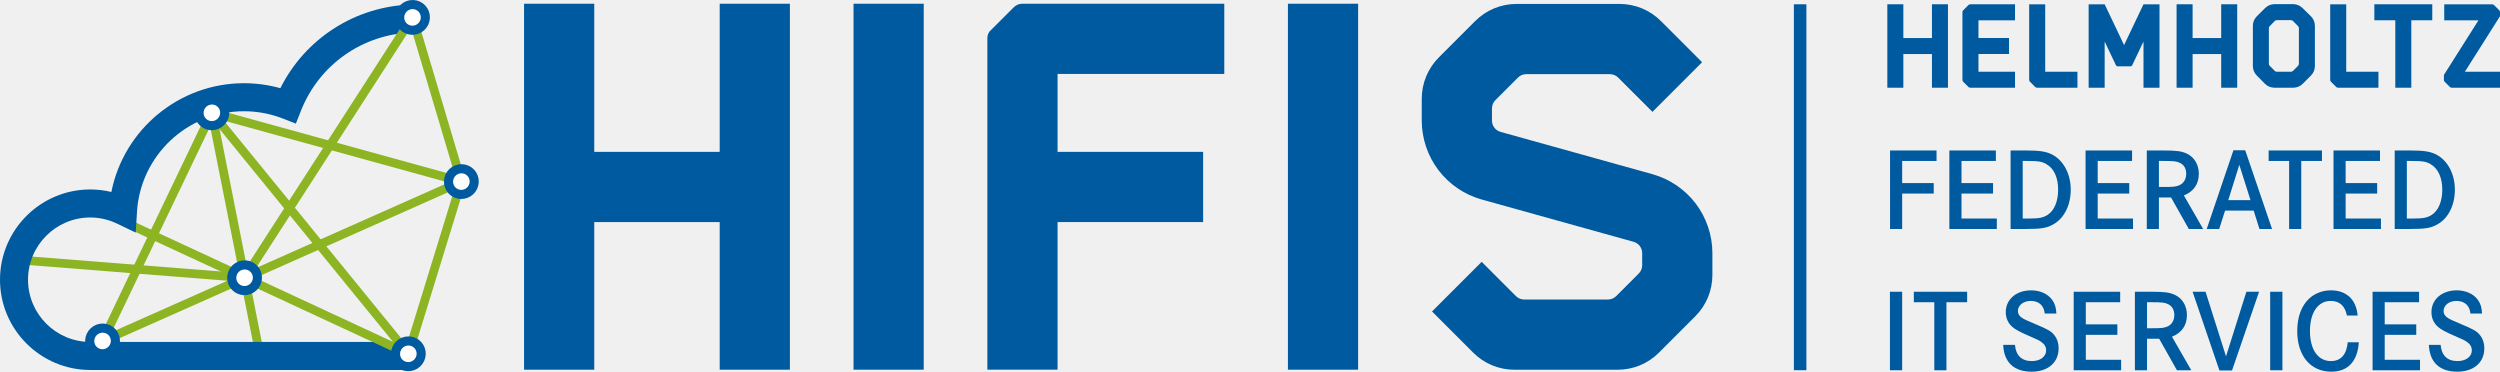
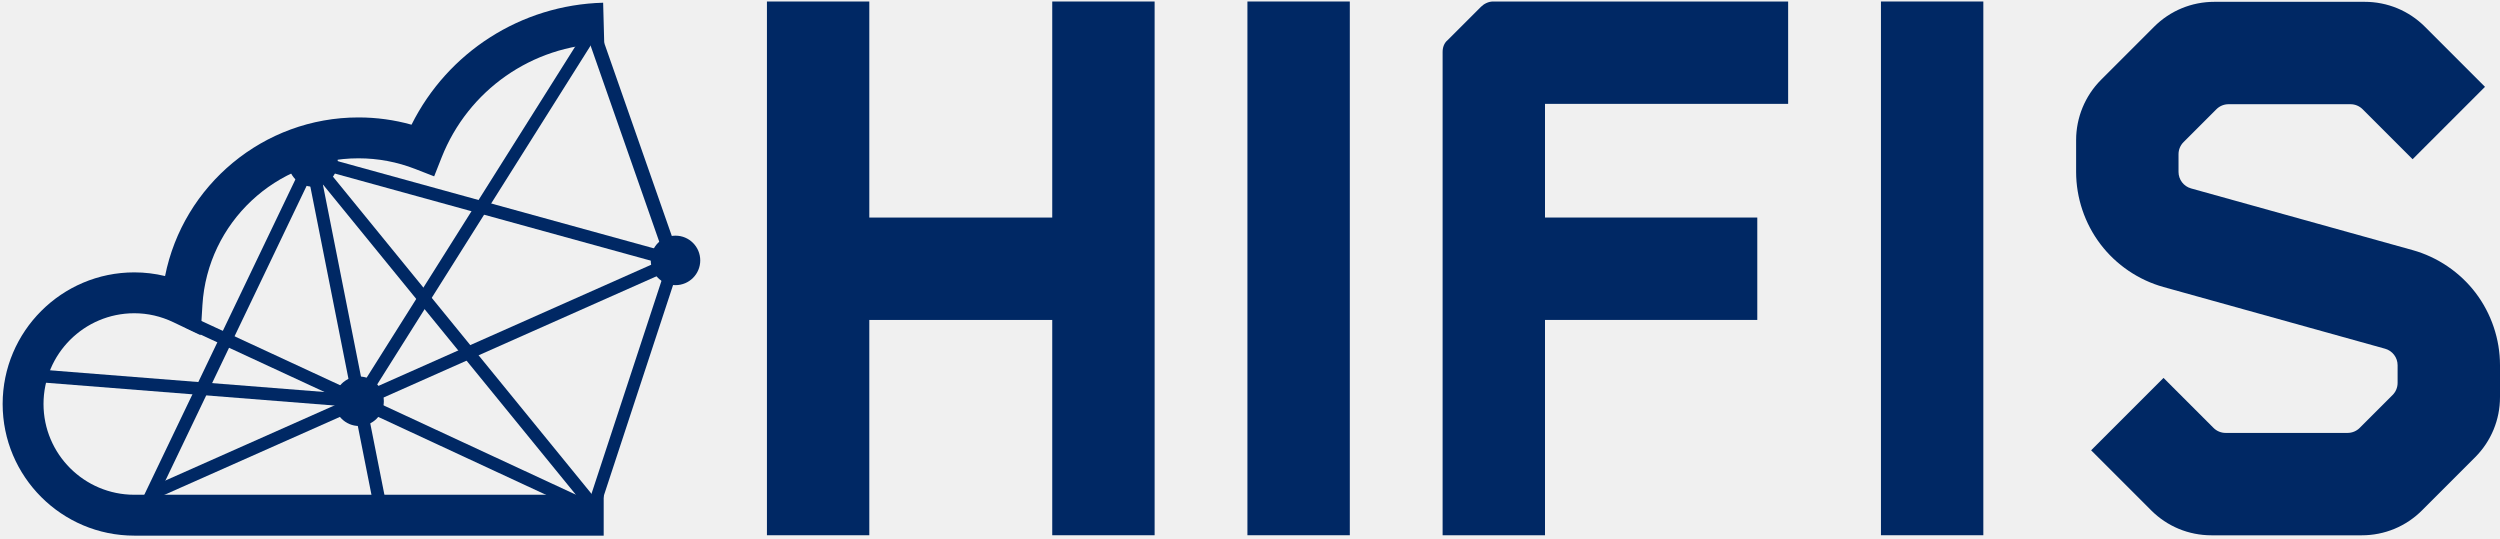
- <svg xmlns="http://www.w3.org/2000/svg" version="1.1" id="Ebene_1" x="0px" y="0px" width="689.469" height="102.503" viewBox="0 0 689.469 102.503" enable-background="new 0 0 891.381 302.875" xml:space="preserve">
+ <svg xmlns="http://www.w3.org/2000/svg" version="1.1" id="Ebene_1" x="0px" y="0px" width="472.756" height="101.79" viewBox="0 0 472.756 101.79" enable-background="new 0 0 891.381 302.875" xml:space="preserve">
  <defs id="defs4155" />
-   <line stroke-miterlimit="10" x1="35.044" y1="61.583" x2="67.45" y2="76.598" id="line4042" style="fill:none;stroke:#8cb423;stroke-width:2.402;stroke-miterlimit:10" />
-   <line stroke-miterlimit="10" x1="7.784" y1="71.883" x2="67.45" y2="76.598" id="line4044" style="fill:none;stroke:#8cb423;stroke-width:2.402;stroke-miterlimit:10" />
-   <line stroke-miterlimit="10" x1="58.434" y1="31.108" x2="71.617" y2="97.573" id="line4046" style="fill:none;stroke:#8cb423;stroke-width:2.402;stroke-miterlimit:10" />
-   <line stroke-miterlimit="10" x1="58.434" y1="31.108" x2="28.284" y2="94.03" id="line4048" style="fill:none;stroke:#8cb423;stroke-width:2.402;stroke-miterlimit:10" />
-   <line stroke-miterlimit="10" x1="28.284" y1="94.03" x2="127.238" y2="50.078" id="line4050" style="fill:none;stroke:#8cb423;stroke-width:2.402;stroke-miterlimit:10" />
-   <line stroke-miterlimit="10" x1="58.434" y1="31.108" x2="127.238" y2="50.078" id="line4052" style="fill:none;stroke:#8cb423;stroke-width:2.402;stroke-miterlimit:10" />
-   <g id="g4056" transform="translate(-100.983,-99.67303)">
-     <path d="m 214.644,201.706 h -88.769 c -13.725,0 -24.892,-11.166 -24.892,-24.891 0,-13.726 11.167,-24.892 24.892,-24.892 1.977,0 3.922,0.233 5.821,0.695 3.414,-17.172 18.611,-29.995 36.577,-29.995 3.412,0 6.772,0.461 10.03,1.372 6.854,-13.72 20.711,-22.652 36.236,-23.066 l 0.207,7.727 c -13.656,0.363 -25.726,8.815 -30.751,21.532 l -1.413,3.577 -3.584,-1.397 c -3.431,-1.337 -7.039,-2.015 -10.726,-2.015 -15.593,0 -28.555,12.182 -29.508,27.732 l -0.351,5.719 -5.171,-2.467 c -2.343,-1.117 -4.822,-1.685 -7.369,-1.685 -9.463,0 -17.161,7.698 -17.161,17.162 0,9.463 7.698,17.161 17.161,17.161 h 88.769 v 7.731 z" id="path4054" style="fill:#005aa0" />
+   <g id="g861">
+     <line stroke-miterlimit="10" x1="35.544" y1="60.84" x2="67.95" y2="75.855" id="line4042" style="fill:#002864;fill-opacity:1;stroke:#002864;stroke-width:2.402;stroke-miterlimit:10;stroke-opacity:1" />
+     <line stroke-miterlimit="10" x1="8.284" y1="71.14" x2="67.95" y2="75.855" id="line4044" style="fill:#002864;fill-opacity:1;stroke:#002864;stroke-width:2.402;stroke-miterlimit:10;stroke-opacity:1" />
+     <line stroke-miterlimit="10" x1="58.934" y1="30.365" x2="72.117" y2="96.83" id="line4046" style="fill:#002864;fill-opacity:1;stroke:#002864;stroke-width:2.402;stroke-miterlimit:10;stroke-opacity:1" />
+     <line stroke-miterlimit="10" x1="58.917" y1="30.373" x2="28.292" y2="94.286" id="line4048" style="fill:#002864;fill-opacity:1;stroke:#002864;stroke-width:2.44;stroke-miterlimit:10;stroke-opacity:1" />
+     <line stroke-miterlimit="10" x1="28.784" y1="93.287" x2="127.738" y2="49.335" id="line4050" style="fill:#002864;fill-opacity:1;stroke:#002864;stroke-width:2.402;stroke-miterlimit:10;stroke-opacity:1" />
+     <line stroke-miterlimit="10" x1="58.934" y1="30.365" x2="127.738" y2="49.335" id="line4052" style="fill:#002864;fill-opacity:1;stroke:#002864;stroke-width:2.402;stroke-miterlimit:10;stroke-opacity:1" />
+     <line stroke-miterlimit="10" x1="111.454" y1="4.037" x2="127.293" y2="49.282" id="line4060" style="fill:#002864;fill-opacity:1;stroke:#002864;stroke-width:2.603;stroke-miterlimit:10;stroke-opacity:1" />
+     <line stroke-miterlimit="10" x1="113.028" y1="4.268" x2="67.933" y2="75.867" id="line4062" style="fill:#002864;fill-opacity:1;stroke:#002864;stroke-width:2.367;stroke-miterlimit:10;stroke-opacity:1" />
+     <line stroke-miterlimit="10" x1="58.934" y1="30.365" x2="113.116" y2="96.83" id="line4066" style="fill:#002864;fill-opacity:1;stroke:#002864;stroke-width:2.402;stroke-miterlimit:10;stroke-opacity:1" />
+     <line stroke-miterlimit="10" x1="127.555" y1="49.333" x2="112.898" y2="93.923" id="line4068" style="fill:#002864;fill-opacity:1;stroke:#002864;stroke-width:2.33;stroke-miterlimit:10;stroke-opacity:1" />
+     <line stroke-miterlimit="10" x1="67.95" y1="75.855" x2="113.116" y2="96.83" id="line4074" style="fill:#002864;fill-opacity:1;stroke:#002864;stroke-width:2.402;stroke-miterlimit:10;stroke-opacity:1" />
  </g>
-   <path stroke-miterlimit="10" d="m 31.824,94.137 c -0.076,1.957 -1.722,3.494 -3.678,3.435 -1.954,-0.06 -3.479,-1.692 -3.403,-3.651 0.077,-1.956 1.723,-3.49 3.678,-3.432 1.956,0.06 3.479,1.692 3.403,3.648 z" id="path4058" style="fill:#ffffff;stroke:#005aa0;stroke-width:2.515;stroke-miterlimit:10" />
-   <line stroke-miterlimit="10" x1="113.765" y1="4.801" x2="127.238" y2="50.078" id="line4060" style="fill:none;stroke:#8cb423;stroke-width:2.402;stroke-miterlimit:10" />
-   <line stroke-miterlimit="10" x1="113.765" y1="4.801" x2="67.45" y2="76.598" id="line4062" style="fill:none;stroke:#8cb423;stroke-width:2.402;stroke-miterlimit:10" />
-   <path stroke-miterlimit="10" d="m 117.305,4.907 c -0.076,1.957 -1.722,3.494 -3.678,3.435 -1.954,-0.06 -3.479,-1.692 -3.403,-3.651 0.077,-1.956 1.723,-3.49 3.678,-3.432 1.956,0.06 3.479,1.693 3.403,3.648 z" id="path4064" style="fill:#ffffff;stroke:#005aa0;stroke-width:2.515;stroke-miterlimit:10" />
-   <line stroke-miterlimit="10" x1="58.434" y1="31.108" x2="112.616" y2="97.573" id="line4066" style="fill:none;stroke:#8cb423;stroke-width:2.402;stroke-miterlimit:10" />
-   <line stroke-miterlimit="10" x1="127.238" y1="50.078" x2="112.616" y2="97.573" id="line4068" style="fill:none;stroke:#8cb423;stroke-width:2.402;stroke-miterlimit:10" />
-   <path stroke-miterlimit="10" d="m 61.975,31.215 c -0.076,1.957 -1.722,3.494 -3.678,3.435 -1.954,-0.06 -3.479,-1.692 -3.403,-3.651 0.077,-1.956 1.723,-3.49 3.678,-3.432 1.955,0.06 3.478,1.693 3.403,3.648 z" id="path4070" style="fill:#ffffff;stroke:#005aa0;stroke-width:2.515;stroke-miterlimit:10" />
-   <path stroke-miterlimit="10" d="m 130.779,50.184 c -0.076,1.957 -1.722,3.494 -3.678,3.435 -1.954,-0.06 -3.479,-1.692 -3.403,-3.651 0.077,-1.956 1.723,-3.49 3.678,-3.432 1.955,0.061 3.478,1.693 3.403,3.648 z" id="path4072" style="fill:#ffffff;stroke:#005aa0;stroke-width:2.515;stroke-miterlimit:10" />
-   <line stroke-miterlimit="10" x1="67.45" y1="76.598" x2="112.616" y2="97.573" id="line4074" style="fill:none;stroke:#8cb423;stroke-width:2.402;stroke-miterlimit:10" />
-   <path stroke-miterlimit="10" d="m 70.991,76.705 c -0.076,1.957 -1.722,3.494 -3.678,3.435 -1.954,-0.06 -3.479,-1.692 -3.403,-3.651 0.077,-1.956 1.723,-3.49 3.678,-3.432 1.955,0.06 3.478,1.693 3.403,3.648 z" id="path4076" style="fill:#ffffff;stroke:#005aa0;stroke-width:2.515;stroke-miterlimit:10" />
-   <path stroke-miterlimit="10" d="m 116.157,97.68 c -0.076,1.957 -1.722,3.494 -3.678,3.435 -1.954,-0.06 -3.479,-1.692 -3.403,-3.651 0.077,-1.956 1.723,-3.49 3.678,-3.432 1.955,0.06 3.478,1.692 3.403,3.648 z" id="path4078" style="fill:#ffffff;stroke:#005aa0;stroke-width:2.515;stroke-miterlimit:10" />
-   <g id="g4138" transform="translate(-100.983,-99.67303)">
-     <g id="g4136">
-       <path d="m 633.79,110.166 v -9.316 h 4.415 v 23.015 h -4.415 v -9.284 h -7.888 v 9.284 h -4.415 V 100.85 h 4.415 v 9.316 z" id="path4080" style="fill:#005aa0" />
-       <path d="m 646.617,105.277 v 4.877 h 8.43 v 4.416 h -8.43 v 4.878 h 10.085 v 4.416 h -12.338 c -0.195,0 -0.382,-0.077 -0.521,-0.216 l -1.428,-1.427 c -0.138,-0.139 -0.215,-0.325 -0.215,-0.521 v -18.678 c 0,-0.194 0.078,-0.382 0.215,-0.52 l 1.428,-1.428 c 0.138,-0.138 0.325,-0.216 0.521,-0.216 h 12.338 v 4.417 h -10.085 z" id="path4082" style="fill:#005aa0" />
-       <path d="m 673.911,119.448 v 4.416 h -11.139 c -0.196,0 -0.382,-0.077 -0.521,-0.216 l -1.428,-1.427 c -0.138,-0.139 -0.216,-0.325 -0.216,-0.521 v -20.84 h 4.417 v 18.588 z" id="path4084" style="fill:#005aa0" />
-       <path d="m 696.549,100.86 v 23.004 h -4.417 v -12.733 l -3.104,6.516 c -0.094,0.197 -0.292,0.323 -0.51,0.323 h -3.482 c -0.218,0 -0.417,-0.126 -0.51,-0.323 l -3.104,-6.516 v 12.733 h -4.417 V 100.86 h 4.417 l 5.355,11.243 5.355,-11.243 z" id="path4086" style="fill:#005aa0" />
-       <path d="m 713.56,110.166 v -9.316 h 4.415 v 23.015 h -4.415 v -9.284 h -7.888 v 9.284 h -4.415 V 100.85 h 4.415 v 9.316 z" id="path4088" style="fill:#005aa0" />
-       <path d="m 736.026,101.921 2.305,2.271 c 0.686,0.678 1.071,1.623 1.071,2.598 v 11.102 c 0,0.974 -0.39,1.916 -1.071,2.597 l -2.305,2.306 c -0.681,0.681 -1.623,1.07 -2.597,1.07 h -5.162 c -0.973,0 -1.936,-0.368 -2.629,-1.07 l -2.272,-2.306 c -0.677,-0.686 -1.071,-1.623 -1.071,-2.597 V 106.79 c 0,-0.975 0.39,-1.915 1.071,-2.598 l 2.272,-2.271 c 0.714,-0.715 1.656,-1.104 2.629,-1.104 h 5.162 c 0.974,0 1.894,0.411 2.597,1.104 z m -1.039,15.387 v -9.901 c 0,-0.194 -0.099,-0.388 -0.227,-0.519 l -1.396,-1.429 c -0.162,-0.13 -0.356,-0.228 -0.551,-0.228 h -3.96 c -0.194,0 -0.356,0.098 -0.52,0.228 l -1.395,1.429 c -0.163,0.129 -0.227,0.324 -0.227,0.519 v 9.901 c 0,0.194 0.064,0.356 0.227,0.519 l 1.395,1.396 c 0.164,0.162 0.326,0.228 0.52,0.228 h 3.96 c 0.195,0 0.389,-0.065 0.551,-0.228 l 1.396,-1.396 c 0.13,-0.163 0.227,-0.325 0.227,-0.519 z" id="path4090" style="fill:#005aa0" />
-       <path d="m 756.929,119.448 v 4.416 h -11.14 c -0.196,0 -0.382,-0.077 -0.521,-0.216 l -1.427,-1.427 c -0.138,-0.139 -0.216,-0.325 -0.216,-0.521 v -20.84 h 4.417 v 18.588 z" id="path4092" style="fill:#005aa0" />
-       <path d="m 755.801,105.265 v -4.415 h 15.971 v 4.415 h -5.778 v 18.6 h -4.414 v -18.6 z" id="path4094" style="fill:#005aa0" />
-       <path d="m 788.288,100.86 c 0.194,0 0.382,0.078 0.52,0.216 l 1.428,1.428 c 0.138,0.138 0.216,0.325 0.216,0.52 v 1.127 l -9.678,15.298 h 9.678 v 4.416 h -13.309 c -0.195,0 -0.382,-0.077 -0.52,-0.216 l -1.428,-1.427 c -0.138,-0.139 -0.216,-0.325 -0.216,-0.521 v -1.358 l 9.533,-15.065 h -9.437 v -4.417 h 13.213 z" id="path4096" style="fill:#005aa0" />
-       <path d="m 634.277,150.165 v 2.889 h -8.7 v 9.771 h -3.343 v -21.652 h 12.822 v 2.89 h -9.479 v 6.103 h 8.7 z" id="path4098" style="fill:#005aa0" />
-       <path d="m 650.64,150.165 v 2.889 h -8.7 v 6.883 h 9.739 v 2.889 h -13.083 v -21.652 h 12.822 v 2.89 h -9.479 v 6.103 h 8.701 z" id="path4100" style="fill:#005aa0" />
-       <path d="m 659.861,141.173 c 3.669,0 5.519,0.292 7.174,1.169 3.084,1.655 5.032,5.355 5.032,9.641 0,4.286 -1.818,7.921 -4.837,9.576 -1.818,1.038 -3.311,1.267 -7.823,1.267 h -3.928 v -21.652 h 4.382 z m 0.715,18.764 c 2.824,0 3.928,-0.229 5.161,-1.039 1.818,-1.202 2.856,-3.734 2.856,-6.915 0,-3.246 -1.104,-5.746 -3.083,-6.946 -1.299,-0.812 -2.208,-0.974 -5.746,-0.974 h -0.941 v 15.874 z" id="path4102" style="fill:#005aa0" />
-       <path d="m 688.204,150.165 v 2.889 h -8.7 v 6.883 h 9.739 v 2.889 H 676.16 v -21.652 h 12.822 v 2.89 h -9.479 v 6.103 h 8.701 z" id="path4104" style="fill:#005aa0" />
-       <path d="m 697.684,141.173 c 3.603,0 4.967,0.194 6.427,0.877 2.045,0.974 3.279,3.052 3.279,5.55 0,2.824 -1.396,4.87 -4.123,5.974 l 5.324,9.252 h -3.96 l -4.902,-8.7 h -3.344 v 8.7 h -3.343 v -21.652 h 4.642 z m 0.194,10.063 c 2.338,0 3.052,-0.065 3.928,-0.39 1.331,-0.487 2.11,-1.688 2.11,-3.279 0,-1.363 -0.616,-2.434 -1.688,-2.954 -0.909,-0.454 -1.623,-0.551 -4.512,-0.551 h -1.331 v 7.174 z" id="path4106" style="fill:#005aa0" />
-       <path d="m 720.183,141.108 7.401,21.717 h -3.473 l -1.591,-5.064 h -7.888 l -1.623,5.064 h -3.441 l 7.369,-21.717 z m -1.623,4.026 -3.051,9.737 h 6.135 z" id="path4108" style="fill:#005aa0" />
-       <path d="m 741.352,141.173 v 2.89 h -5.714 v 18.763 h -3.343 v -18.763 h -5.649 v -2.89 z" id="path4110" style="fill:#005aa0" />
-       <path d="m 756.577,150.165 v 2.889 h -8.699 v 6.883 h 9.738 v 2.889 h -13.082 v -21.652 h 12.823 v 2.89 h -9.479 v 6.103 h 8.699 z" id="path4112" style="fill:#005aa0" />
-       <path d="m 765.799,141.173 c 3.667,0 5.518,0.292 7.173,1.169 3.084,1.655 5.032,5.355 5.032,9.641 0,4.286 -1.817,7.921 -4.837,9.576 -1.818,1.038 -3.311,1.267 -7.823,1.267 h -3.928 v -21.652 h 4.383 z m 0.714,18.764 c 2.824,0 3.928,-0.229 5.161,-1.039 1.818,-1.202 2.857,-3.734 2.857,-6.915 0,-3.246 -1.104,-5.746 -3.084,-6.946 -1.298,-0.812 -2.208,-0.974 -5.746,-0.974 h -0.941 v 15.874 z" id="path4114" style="fill:#005aa0" />
-       <path d="m 622.201,201.785 v -21.652 h 3.375 v 21.652 z" id="path4116" style="fill:#005aa0" />
-       <path d="m 643.497,180.133 v 2.89 h -5.713 v 18.763 h -3.344 v -18.763 h -5.648 v -2.89 z" id="path4118" style="fill:#005aa0" />
-       <path d="m 664.893,186.139 c -0.194,-2.207 -1.623,-3.474 -3.863,-3.474 -2.013,0 -3.538,1.201 -3.538,2.792 0,0.778 0.422,1.461 1.201,1.915 0.649,0.422 1.039,0.584 3.701,1.72 3.116,1.299 4.123,1.851 4.934,2.76 0.909,1.007 1.396,2.338 1.396,3.896 0,3.896 -2.921,6.428 -7.434,6.428 -4.901,0 -7.628,-2.565 -7.855,-7.401 h 3.246 c 0.26,2.954 1.851,4.479 4.675,4.479 2.305,0 3.928,-1.233 3.928,-2.954 0,-0.975 -0.455,-1.721 -1.396,-2.37 -0.682,-0.454 -1.072,-0.648 -3.571,-1.721 -2.272,-0.973 -3.636,-1.72 -4.447,-2.466 -1.137,-1.039 -1.72,-2.402 -1.72,-3.993 0,-3.506 2.889,-6.006 6.979,-6.006 2.499,0 4.642,0.975 5.843,2.662 0.747,1.038 1.039,2.045 1.137,3.733 z" id="path4120" style="fill:#005aa0" />
-       <path d="m 684.924,189.125 v 2.889 h -8.7 v 6.883 h 9.739 v 2.889 H 672.88 v -21.652 h 12.822 v 2.89 h -9.479 v 6.103 h 8.701 z" id="path4122" style="fill:#005aa0" />
-       <path d="m 694.405,180.133 c 3.603,0 4.966,0.194 6.427,0.877 2.045,0.974 3.279,3.052 3.279,5.55 0,2.824 -1.396,4.87 -4.123,5.975 l 5.324,9.251 h -3.96 l -4.902,-8.7 h -3.343 v 8.7 h -3.343 v -21.652 h 4.641 z m 0.195,10.063 c 2.337,0 3.051,-0.065 3.927,-0.39 1.331,-0.487 2.11,-1.688 2.11,-3.278 0,-1.363 -0.617,-2.435 -1.688,-2.955 -0.909,-0.454 -1.623,-0.551 -4.512,-0.551 h -1.331 v 7.174 z" id="path4124" style="fill:#005aa0" />
-       <path d="m 709.243,180.133 5.648,17.821 5.616,-17.821 h 3.506 l -7.467,21.717 h -3.473 l -7.401,-21.717 z" id="path4126" style="fill:#005aa0" />
-       <path d="m 727.067,201.785 v -21.652 h 3.376 v 21.652 z" id="path4128" style="fill:#005aa0" />
-       <path d="m 748.233,186.69 c -0.52,-2.662 -2.045,-4.025 -4.479,-4.025 -3.506,0 -5.714,3.214 -5.714,8.311 0,5.096 2.208,8.277 5.778,8.277 2.727,0 4.317,-1.753 4.642,-5.193 h 3.052 c -0.324,5.258 -2.986,8.115 -7.596,8.115 -5.714,0 -9.382,-4.383 -9.382,-11.168 0,-3.895 1.136,-7.011 3.312,-9.023 1.59,-1.428 3.701,-2.24 5.94,-2.24 4.317,0 7.012,2.5 7.401,6.947 h -2.954 z" id="path4130" style="fill:#005aa0" />
-       <path d="m 767.355,189.125 v 2.889 h -8.699 v 6.883 h 9.738 v 2.889 h -13.082 v -21.652 h 12.823 v 2.89 h -9.479 v 6.103 h 8.699 z" id="path4132" style="fill:#005aa0" />
-       <path d="m 782.29,186.139 c -0.194,-2.207 -1.623,-3.474 -3.863,-3.474 -2.012,0 -3.538,1.201 -3.538,2.792 0,0.778 0.422,1.461 1.201,1.915 0.649,0.422 1.039,0.584 3.7,1.72 3.116,1.299 4.123,1.851 4.935,2.76 0.909,1.007 1.396,2.338 1.396,3.896 0,3.896 -2.922,6.428 -7.434,6.428 -4.902,0 -7.629,-2.565 -7.856,-7.401 h 3.247 c 0.26,2.954 1.85,4.479 4.674,4.479 2.305,0 3.928,-1.233 3.928,-2.954 0,-0.975 -0.454,-1.721 -1.396,-2.37 -0.681,-0.454 -1.071,-0.648 -3.57,-1.721 -2.272,-0.973 -3.635,-1.72 -4.447,-2.466 -1.136,-1.039 -1.72,-2.402 -1.72,-3.993 0,-3.506 2.889,-6.006 6.979,-6.006 2.5,0 4.642,0.975 5.842,2.662 0.747,1.038 1.039,2.045 1.137,3.733 z" id="path4134" style="fill:#005aa0" />
+   <g id="g901">
+     <g id="g4056" transform="translate(-100.483,-100.4159)" style="fill:#002864;fill-opacity:1;stroke:none;stroke-opacity:1">
+       <path d="m 214.644,201.706 h -88.769 c -13.725,0 -24.892,-11.166 -24.892,-24.891 0,-13.726 11.167,-24.892 24.892,-24.892 1.977,0 3.922,0.233 5.821,0.695 3.414,-17.172 18.611,-29.995 36.577,-29.995 3.412,0 6.772,0.461 10.03,1.372 6.854,-13.72 20.711,-22.652 36.236,-23.066 l 0.207,7.727 c -13.656,0.363 -25.726,8.815 -30.751,21.532 l -1.413,3.577 -3.584,-1.397 c -3.431,-1.337 -7.039,-2.015 -10.726,-2.015 -15.593,0 -28.555,12.182 -29.508,27.732 l -0.351,5.719 -5.171,-2.467 c -2.343,-1.117 -4.822,-1.685 -7.369,-1.685 -9.463,0 -17.161,7.698 -17.161,17.162 0,9.463 7.698,17.161 17.161,17.161 h 88.769 v 7.731 z" id="path4054" style="fill:#002864;fill-opacity:1;stroke:none;stroke-opacity:1" />
    </g>
+     <g transform="translate(0.5,-0.7428237)" id="g180">
+       <path d="M 198.482,41.883 V 1.029 h 19.359 V 101.959 H 198.482 V 61.246 H 163.888 V 101.959 H 144.529 V 1.029 h 19.359 V 41.883 Z" id="path4140" style="fill:#002864;fill-opacity:1" />
+       <path d="M 254.752,101.958 H 235.391 V 1.027 h 19.361 z" id="path4142" style="fill:#002864;fill-opacity:1" />
+       <path d="M 337.642,1.028 V 20.387 h -45.979 v 21.495 h 40.144 v 19.362 H 291.663 V 101.957 H 272.301 V 10.564 c 0,-0.854 0.285,-1.708 0.998,-2.277 l 6.264,-6.263 c 0.569,-0.57 1.424,-0.997 2.277,-0.997 h 55.802 z" id="path4144" style="fill:#002864;fill-opacity:1" />
+       <path d="M 374.553,101.958 H 355.192 V 1.027 h 19.361 z" id="path4146" style="fill:#002864;fill-opacity:1" />
+       <path d="m 446.111,101.97 h -28.416 c -4.311,0 -8.363,-1.678 -11.412,-4.727 l -11.346,-11.347 13.691,-13.689 9.457,9.456 c 0.604,0.604 1.426,0.945 2.283,0.945 h 23.07 c 0.855,0 1.676,-0.341 2.283,-0.945 l 6.227,-6.226 c 0.604,-0.607 0.945,-1.428 0.945,-2.285 v -3.351 c 0,-1.446 -0.974,-2.728 -2.366,-3.114 l -41.894,-11.666 c -4.725,-1.314 -8.963,-4.191 -11.93,-8.099 -2.969,-3.906 -4.604,-8.761 -4.604,-13.666 v -6.024 c 0,-4.279 1.701,-8.386 4.727,-11.412 L 406.833,5.813 c 3.048,-3.047 7.101,-4.725 11.411,-4.725 h 28.416 c 4.311,0 8.365,1.678 11.412,4.725 l 11.346,11.349 -13.689,13.689 -9.457,-9.456 c -0.606,-0.604 -1.428,-0.945 -2.284,-0.945 h -23.069 c -0.857,0 -1.68,0.341 -2.284,0.945 l -6.226,6.227 c -0.606,0.604 -0.945,1.427 -0.945,2.282 v 3.353 c 0,1.443 0.972,2.725 2.365,3.114 l 41.891,11.664 c 4.727,1.316 8.965,4.191 11.934,8.098 2.967,3.909 4.602,8.762 4.602,13.669 v 6.024 c 0,4.31 -1.678,8.362 -4.728,11.412 l -10.005,10.005 c -3.048,3.049 -7.1,4.727 -11.412,4.727 z" id="path4148" style="fill:#002864;fill-opacity:1" />
+     </g>
+     <circle r="4.679" cy="49.244" cx="127.74" id="path850" style="opacity:1;fill:#002864;stroke:none;stroke-width:0.866;stroke-miterlimit:2.182;stroke-opacity:1;fill-opacity:1" />
+     <circle style="opacity:1;fill:#002864;stroke:none;stroke-width:0.866;stroke-miterlimit:2.182;stroke-opacity:1;fill-opacity:1" id="path850-9" cx="67.906" cy="75.878" r="4.679" />
+     <circle r="4.679" cy="30.626" cx="59.193" id="path850-9-1" style="opacity:1;fill:#002864;fill-opacity:1;stroke:none;stroke-width:0.866;stroke-miterlimit:2.182;stroke-opacity:1" />
  </g>
-   <path d="M 198.482,41.883 V 1.029 h 19.359 V 101.959 H 198.482 V 61.246 H 163.888 V 101.959 H 144.529 V 1.029 h 19.359 V 41.883 Z" id="path4140" style="fill:#005aa0" />
-   <path d="M 254.752,101.958 H 235.391 V 1.027 h 19.361 z" id="path4142" style="fill:#005aa0" />
-   <path d="M 337.642,1.028 V 20.387 h -45.979 v 21.495 h 40.144 v 19.362 H 291.663 V 101.957 H 272.301 V 10.564 c 0,-0.854 0.285,-1.708 0.998,-2.277 l 6.264,-6.263 c 0.569,-0.57 1.424,-0.997 2.277,-0.997 h 55.802 z" id="path4144" style="fill:#005aa0" />
-   <path d="M 374.553,101.958 H 355.192 V 1.027 h 19.361 z" id="path4146" style="fill:#005aa0" />
-   <path d="m 446.111,101.97 h -28.416 c -4.311,0 -8.363,-1.678 -11.412,-4.727 l -11.346,-11.347 13.691,-13.689 9.457,9.456 c 0.604,0.604 1.426,0.945 2.283,0.945 h 23.07 c 0.855,0 1.676,-0.341 2.283,-0.945 l 6.227,-6.226 c 0.604,-0.607 0.945,-1.428 0.945,-2.285 v -3.351 c 0,-1.446 -0.974,-2.728 -2.366,-3.114 l -41.894,-11.666 c -4.725,-1.314 -8.963,-4.191 -11.93,-8.099 -2.969,-3.906 -4.604,-8.761 -4.604,-13.666 v -6.024 c 0,-4.279 1.701,-8.386 4.727,-11.412 L 406.833,5.813 c 3.048,-3.047 7.101,-4.725 11.411,-4.725 h 28.416 c 4.311,0 8.365,1.678 11.412,4.725 l 11.346,11.349 -13.689,13.689 -9.457,-9.456 c -0.606,-0.604 -1.428,-0.945 -2.284,-0.945 h -23.069 c -0.857,0 -1.68,0.341 -2.284,0.945 l -6.226,6.227 c -0.606,0.604 -0.945,1.427 -0.945,2.282 v 3.353 c 0,1.443 0.972,2.725 2.365,3.114 l 41.891,11.664 c 4.727,1.316 8.965,4.191 11.934,8.098 2.967,3.909 4.602,8.762 4.602,13.669 v 6.024 c 0,4.31 -1.678,8.362 -4.728,11.412 l -10.005,10.005 c -3.048,3.049 -7.1,4.727 -11.412,4.727 z" id="path4148" style="fill:#005aa0" />
-   <rect x="494.732" y="1.181" width="3.448" height="100.918" id="rect4150" style="fill:#005aa0" />
</svg>
